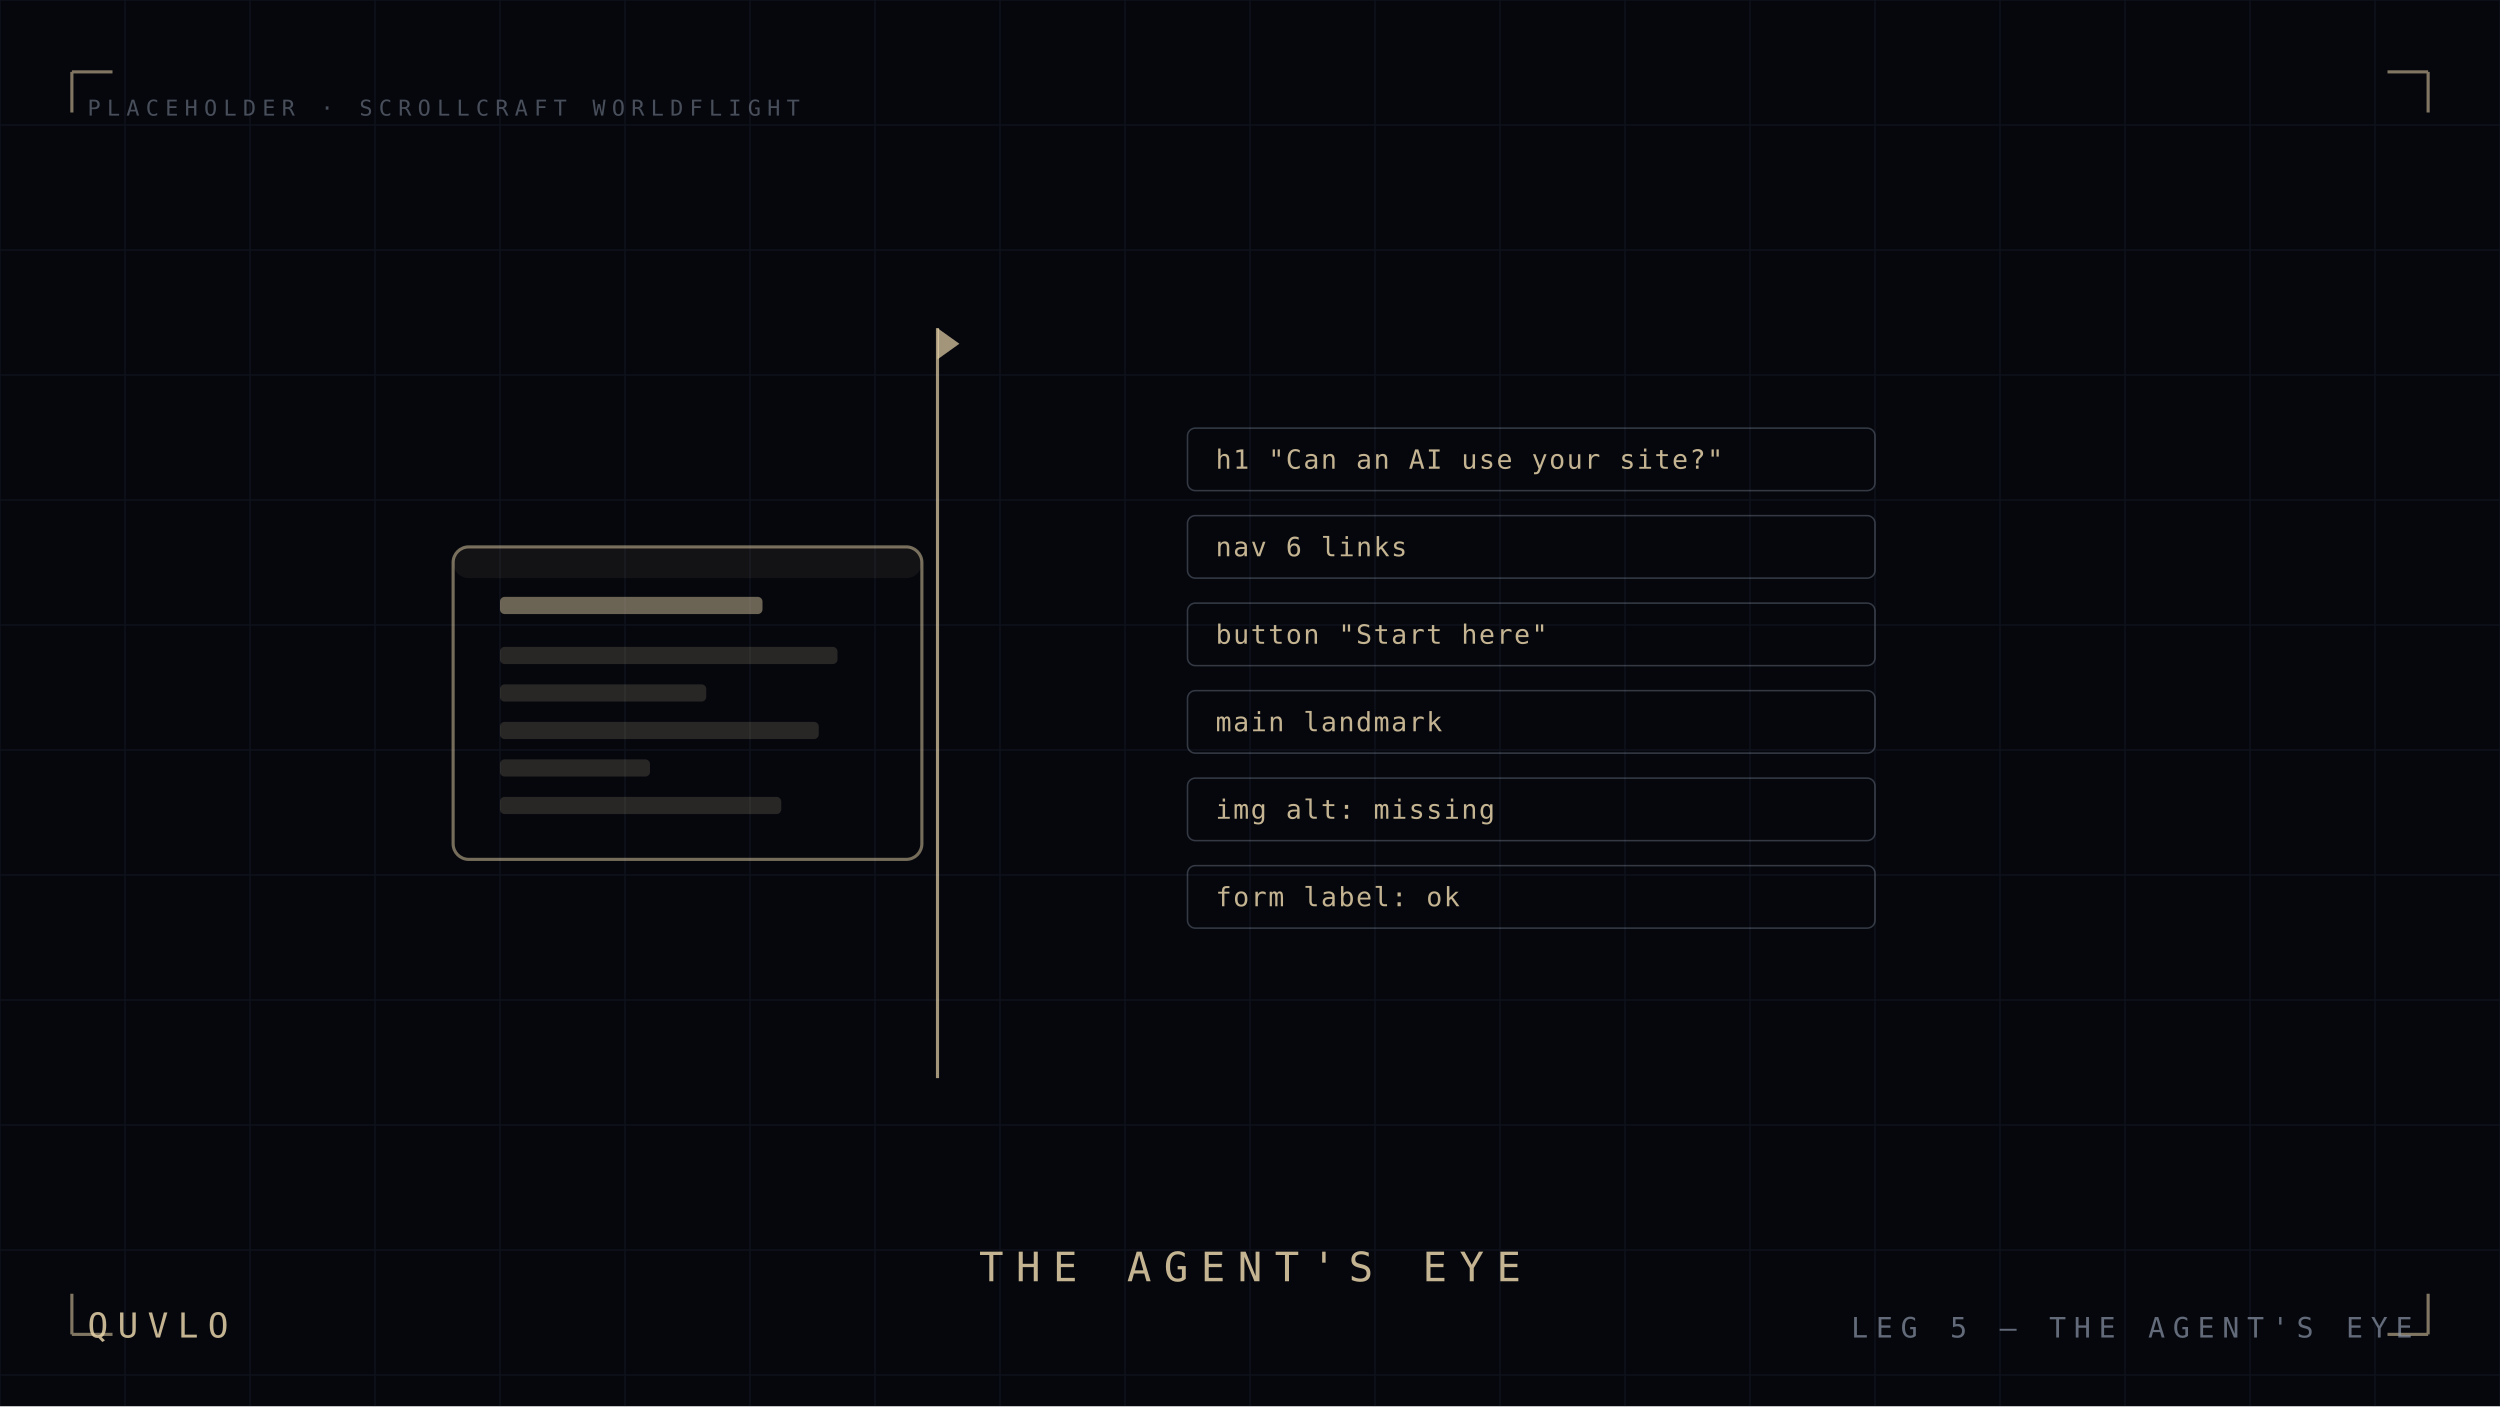
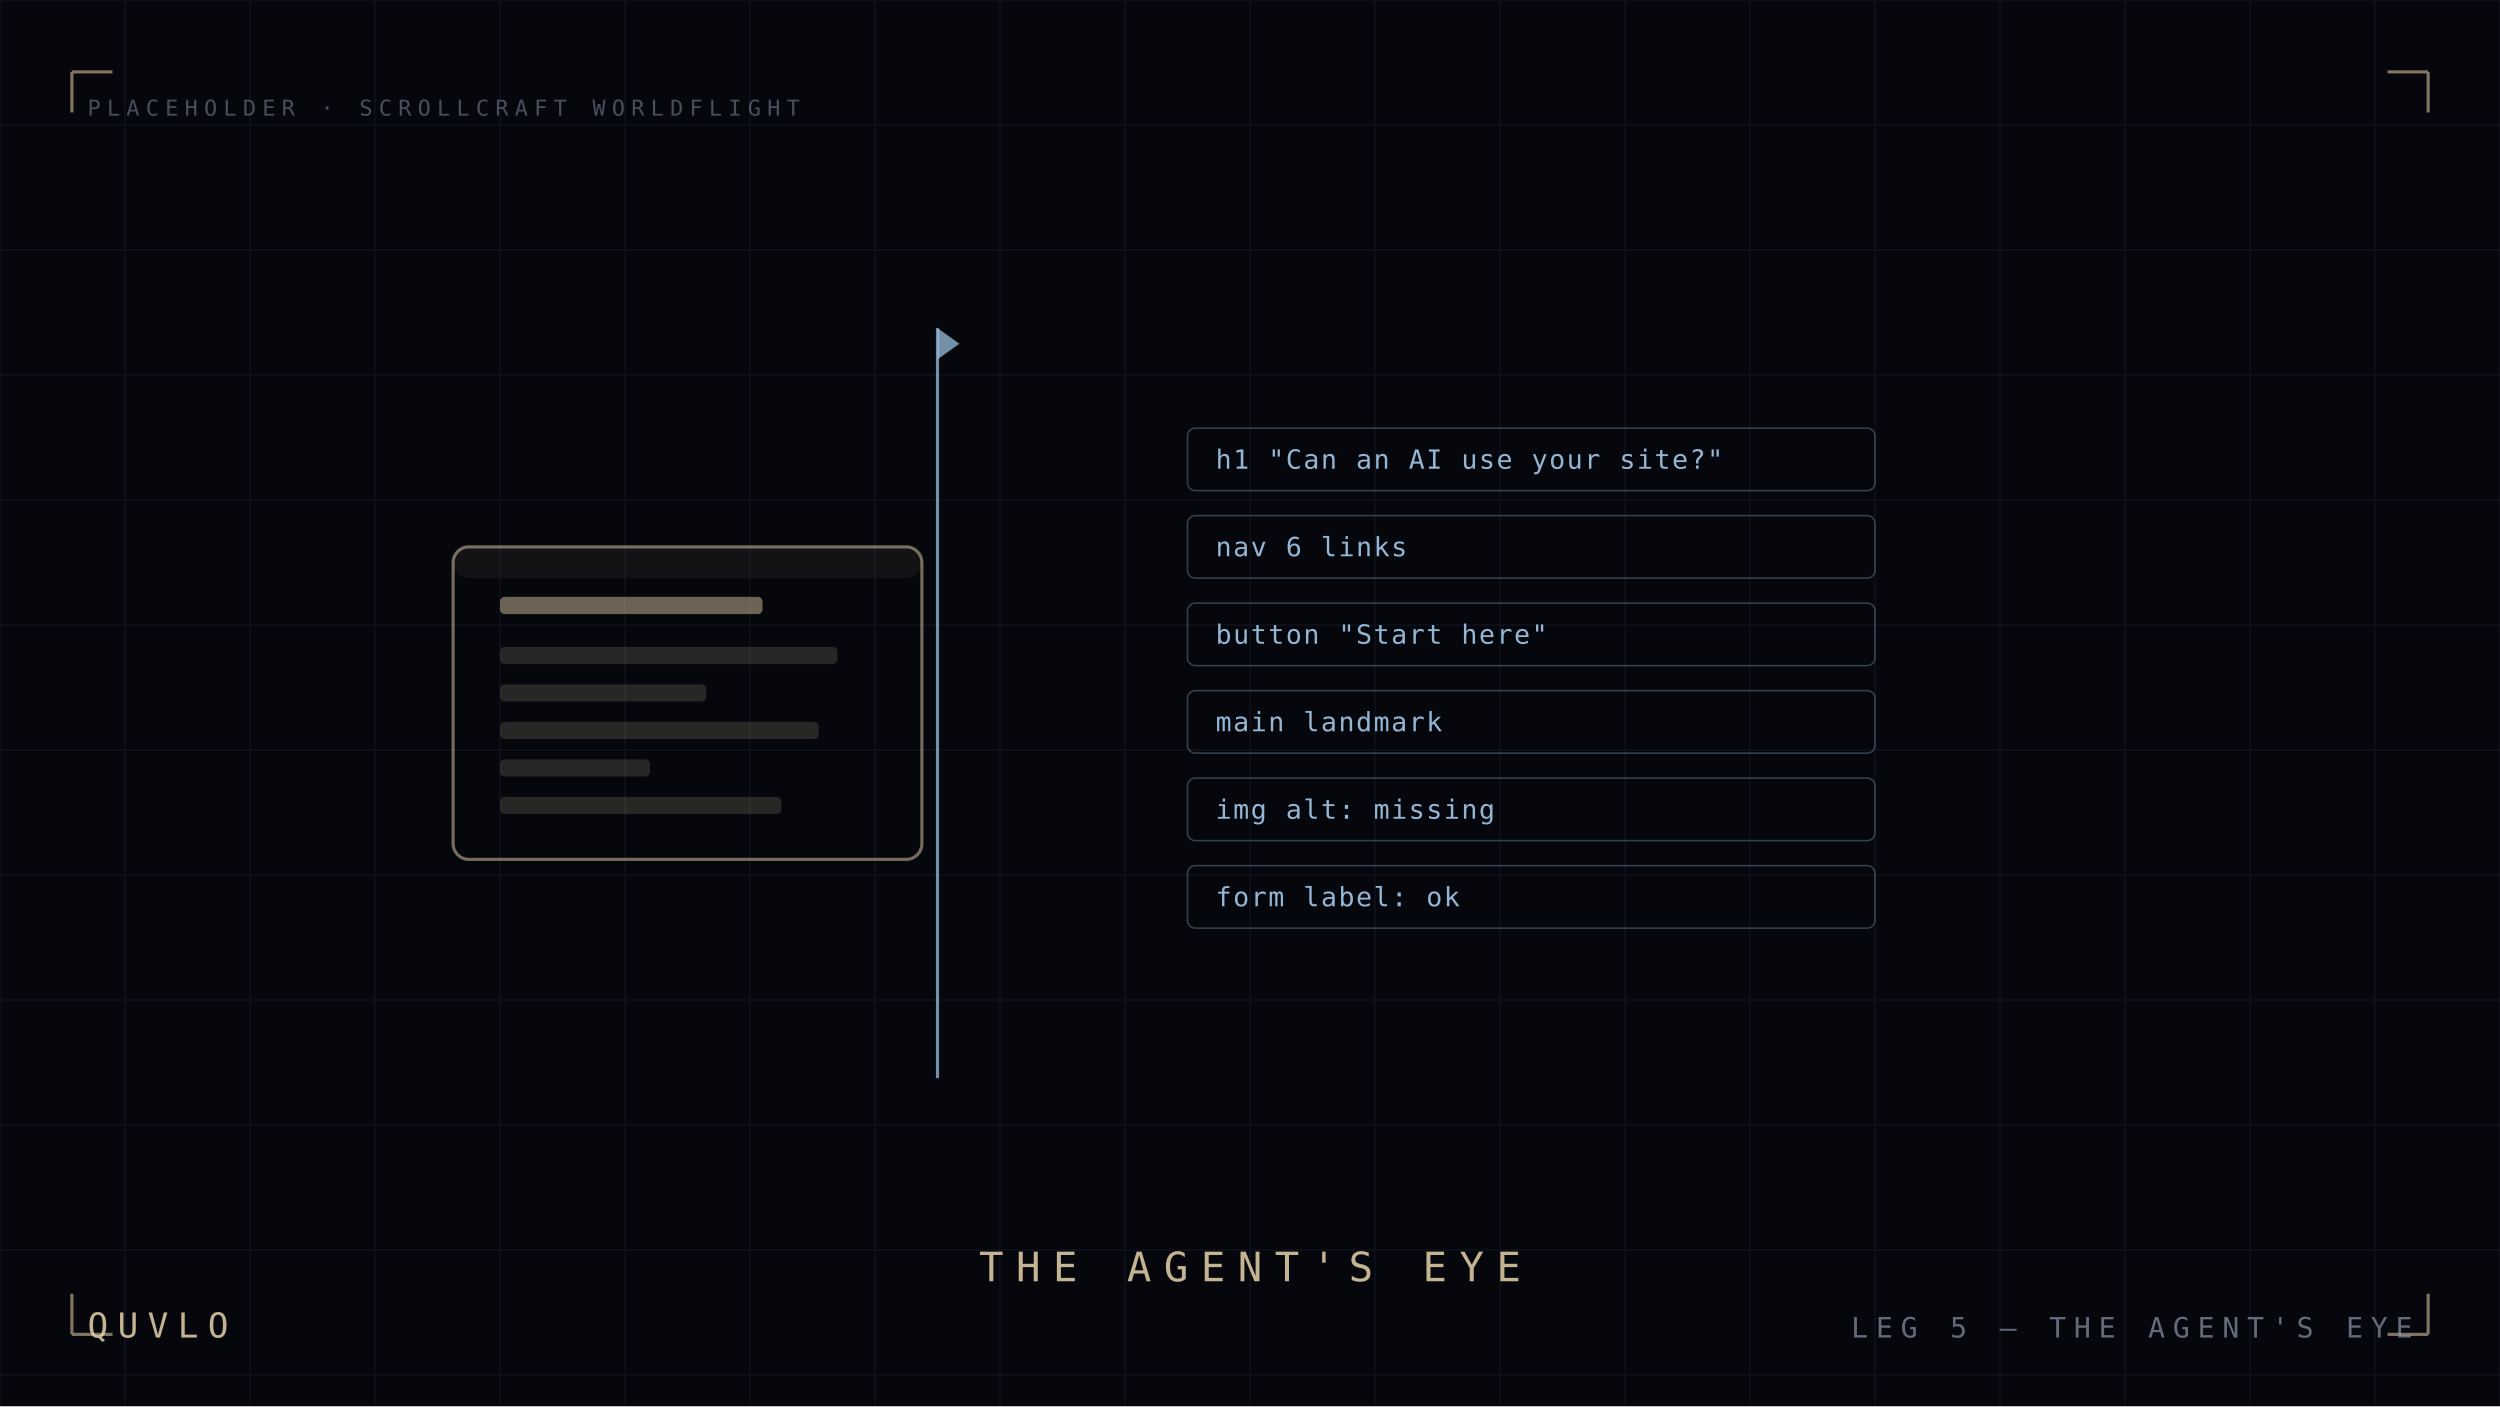
<svg xmlns="http://www.w3.org/2000/svg" viewBox="0 0 1600 900" width="1600" height="900" role="img" aria-label="Leg 5 — The Agent's Eye">
  <rect width="1600" height="900" fill="#05070d" />
  <g stroke="#4a5568" stroke-width="1" opacity="0.14">
    <line x1="0" y1="0" x2="0" y2="900" />
    <line x1="80" y1="0" x2="80" y2="900" />
    <line x1="160" y1="0" x2="160" y2="900" />
    <line x1="240" y1="0" x2="240" y2="900" />
    <line x1="320" y1="0" x2="320" y2="900" />
    <line x1="400" y1="0" x2="400" y2="900" />
    <line x1="480" y1="0" x2="480" y2="900" />
    <line x1="560" y1="0" x2="560" y2="900" />
    <line x1="640" y1="0" x2="640" y2="900" />
    <line x1="720" y1="0" x2="720" y2="900" />
    <line x1="800" y1="0" x2="800" y2="900" />
    <line x1="880" y1="0" x2="880" y2="900" />
    <line x1="960" y1="0" x2="960" y2="900" />
    <line x1="1040" y1="0" x2="1040" y2="900" />
    <line x1="1120" y1="0" x2="1120" y2="900" />
    <line x1="1200" y1="0" x2="1200" y2="900" />
    <line x1="1280" y1="0" x2="1280" y2="900" />
    <line x1="1360" y1="0" x2="1360" y2="900" />
    <line x1="1440" y1="0" x2="1440" y2="900" />
    <line x1="1520" y1="0" x2="1520" y2="900" />
    <line x1="1600" y1="0" x2="1600" y2="900" />
    <line x1="0" y1="0" x2="1600" y2="0" />
    <line x1="0" y1="80" x2="1600" y2="80" />
    <line x1="0" y1="160" x2="1600" y2="160" />
    <line x1="0" y1="240" x2="1600" y2="240" />
    <line x1="0" y1="320" x2="1600" y2="320" />
    <line x1="0" y1="400" x2="1600" y2="400" />
    <line x1="0" y1="480" x2="1600" y2="480" />
    <line x1="0" y1="560" x2="1600" y2="560" />
    <line x1="0" y1="640" x2="1600" y2="640" />
    <line x1="0" y1="720" x2="1600" y2="720" />
    <line x1="0" y1="800" x2="1600" y2="800" />
    <line x1="0" y1="880" x2="1600" y2="880" />
  </g>
  <g>
    <rect x="290" y="350" width="300" height="200" rx="10" fill="none" stroke="#e6d2a8" stroke-width="2" opacity="0.5" />
    <rect x="290" y="350" width="300" height="20" rx="10" fill="#e6d2a8" opacity="0.06" />
    <rect x="320" y="382" width="168" height="11" rx="3" fill="#e6d2a8" opacity="0.45" />
    <rect x="320" y="414" width="216" height="11" rx="3" fill="#e6d2a8" opacity="0.16" />
    <rect x="320" y="438" width="132" height="11" rx="3" fill="#e6d2a8" opacity="0.16" />
    <rect x="320" y="462" width="204" height="11" rx="3" fill="#e6d2a8" opacity="0.16" />
    <rect x="320" y="486" width="96" height="11" rx="3" fill="#e6d2a8" opacity="0.16" />
    <rect x="320" y="510" width="180" height="11" rx="3" fill="#e6d2a8" opacity="0.16" />
  </g>
-   <line x1="600" y1="210" x2="600" y2="690" stroke="#e6d2a8" stroke-width="2" opacity="0.7" />
-   <path d="M600 210 l14 10 l-14 10" fill="#e6d2a8" opacity="0.7" />
-   <rect x="760" y="274" width="440" height="40" rx="5" fill="none" stroke="#8b96a8" stroke-width="1" opacity="0.35" />
-   <text x="778" y="300" font-family="'Space Mono',ui-monospace,monospace" font-size="17" letter-spacing="1" fill="#e6d2a8" opacity="0.85" text-anchor="start">h1  "Can an AI use your site?"</text>
-   <rect x="760" y="330" width="440" height="40" rx="5" fill="none" stroke="#8b96a8" stroke-width="1" opacity="0.35" />
-   <text x="778" y="356" font-family="'Space Mono',ui-monospace,monospace" font-size="17" letter-spacing="1" fill="#e6d2a8" opacity="0.85" text-anchor="start">nav  6 links</text>
-   <rect x="760" y="386" width="440" height="40" rx="5" fill="none" stroke="#8b96a8" stroke-width="1" opacity="0.35" />
-   <text x="778" y="412" font-family="'Space Mono',ui-monospace,monospace" font-size="17" letter-spacing="1" fill="#e6d2a8" opacity="0.85" text-anchor="start">button  "Start here"</text>
-   <rect x="760" y="442" width="440" height="40" rx="5" fill="none" stroke="#8b96a8" stroke-width="1" opacity="0.35" />
-   <text x="778" y="468" font-family="'Space Mono',ui-monospace,monospace" font-size="17" letter-spacing="1" fill="#e6d2a8" opacity="0.85" text-anchor="start">main  landmark</text>
-   <rect x="760" y="498" width="440" height="40" rx="5" fill="none" stroke="#8b96a8" stroke-width="1" opacity="0.35" />
-   <text x="778" y="524" font-family="'Space Mono',ui-monospace,monospace" font-size="17" letter-spacing="1" fill="#e6d2a8" opacity="0.85" text-anchor="start">img  alt: missing</text>
-   <rect x="760" y="554" width="440" height="40" rx="5" fill="none" stroke="#8b96a8" stroke-width="1" opacity="0.35" />
-   <text x="778" y="580" font-family="'Space Mono',ui-monospace,monospace" font-size="17" letter-spacing="1" fill="#e6d2a8" opacity="0.85" text-anchor="start">form  label: ok</text>
+   <line x1="600" y1="210" x2="600" y2="690" stroke="#a4c9e9" stroke-width="2" opacity="0.7" />
+   <path d="M600 210 l14 10 l-14 10" fill="#a4c9e9" opacity="0.7" />
+   <rect x="760" y="274" width="440" height="40" rx="5" fill="none" stroke="#a4c9e9" stroke-width="1" opacity="0.3" />
+   <text x="778" y="300" font-family="'Space Mono',ui-monospace,monospace" font-size="17" letter-spacing="1" fill="#a4c9e9" opacity="0.9" text-anchor="start">h1  "Can an AI use your site?"</text>
+   <rect x="760" y="330" width="440" height="40" rx="5" fill="none" stroke="#a4c9e9" stroke-width="1" opacity="0.3" />
+   <text x="778" y="356" font-family="'Space Mono',ui-monospace,monospace" font-size="17" letter-spacing="1" fill="#a4c9e9" opacity="0.9" text-anchor="start">nav  6 links</text>
+   <rect x="760" y="386" width="440" height="40" rx="5" fill="none" stroke="#a4c9e9" stroke-width="1" opacity="0.3" />
+   <text x="778" y="412" font-family="'Space Mono',ui-monospace,monospace" font-size="17" letter-spacing="1" fill="#a4c9e9" opacity="0.9" text-anchor="start">button  "Start here"</text>
+   <rect x="760" y="442" width="440" height="40" rx="5" fill="none" stroke="#a4c9e9" stroke-width="1" opacity="0.3" />
+   <text x="778" y="468" font-family="'Space Mono',ui-monospace,monospace" font-size="17" letter-spacing="1" fill="#a4c9e9" opacity="0.9" text-anchor="start">main  landmark</text>
+   <rect x="760" y="498" width="440" height="40" rx="5" fill="none" stroke="#a4c9e9" stroke-width="1" opacity="0.3" />
+   <text x="778" y="524" font-family="'Space Mono',ui-monospace,monospace" font-size="17" letter-spacing="1" fill="#a4c9e9" opacity="0.9" text-anchor="start">img  alt: missing</text>
+   <rect x="760" y="554" width="440" height="40" rx="5" fill="none" stroke="#a4c9e9" stroke-width="1" opacity="0.3" />
+   <text x="778" y="580" font-family="'Space Mono',ui-monospace,monospace" font-size="17" letter-spacing="1" fill="#a4c9e9" opacity="0.9" text-anchor="start">form  label: ok</text>
  <text x="800" y="820" font-family="'Space Mono',ui-monospace,monospace" font-size="26" letter-spacing="8" fill="#e6d2a8" opacity="0.85" text-anchor="middle">THE AGENT'S EYE</text>
  <g stroke="#e6d2a8" stroke-width="2" opacity="0.55" fill="none">
    <path d="M46 46 h26 M46 46 v26" />
    <path d="M1554 46 h-26 M1554 46 v26" />
    <path d="M46 854 h26 M46 854 v-26" />
    <path d="M1554 854 h-26 M1554 854 v-26" />
  </g>
  <text x="56" y="856" font-family="'Space Mono',ui-monospace,monospace" font-size="22" letter-spacing="6" fill="#e6d2a8" opacity="0.85" text-anchor="start">QUVLO</text>
  <text x="1544" y="856" font-family="'Space Mono',ui-monospace,monospace" font-size="18" letter-spacing="5" fill="#8b96a8" opacity="0.7" text-anchor="end">LEG 5 — THE AGENT'S EYE</text>
  <text x="56" y="74" font-family="'Space Mono',ui-monospace,monospace" font-size="14" letter-spacing="4" fill="#8b96a8" opacity="0.5" text-anchor="start">PLACEHOLDER · SCROLLCRAFT WORLDFLIGHT</text>
</svg>
